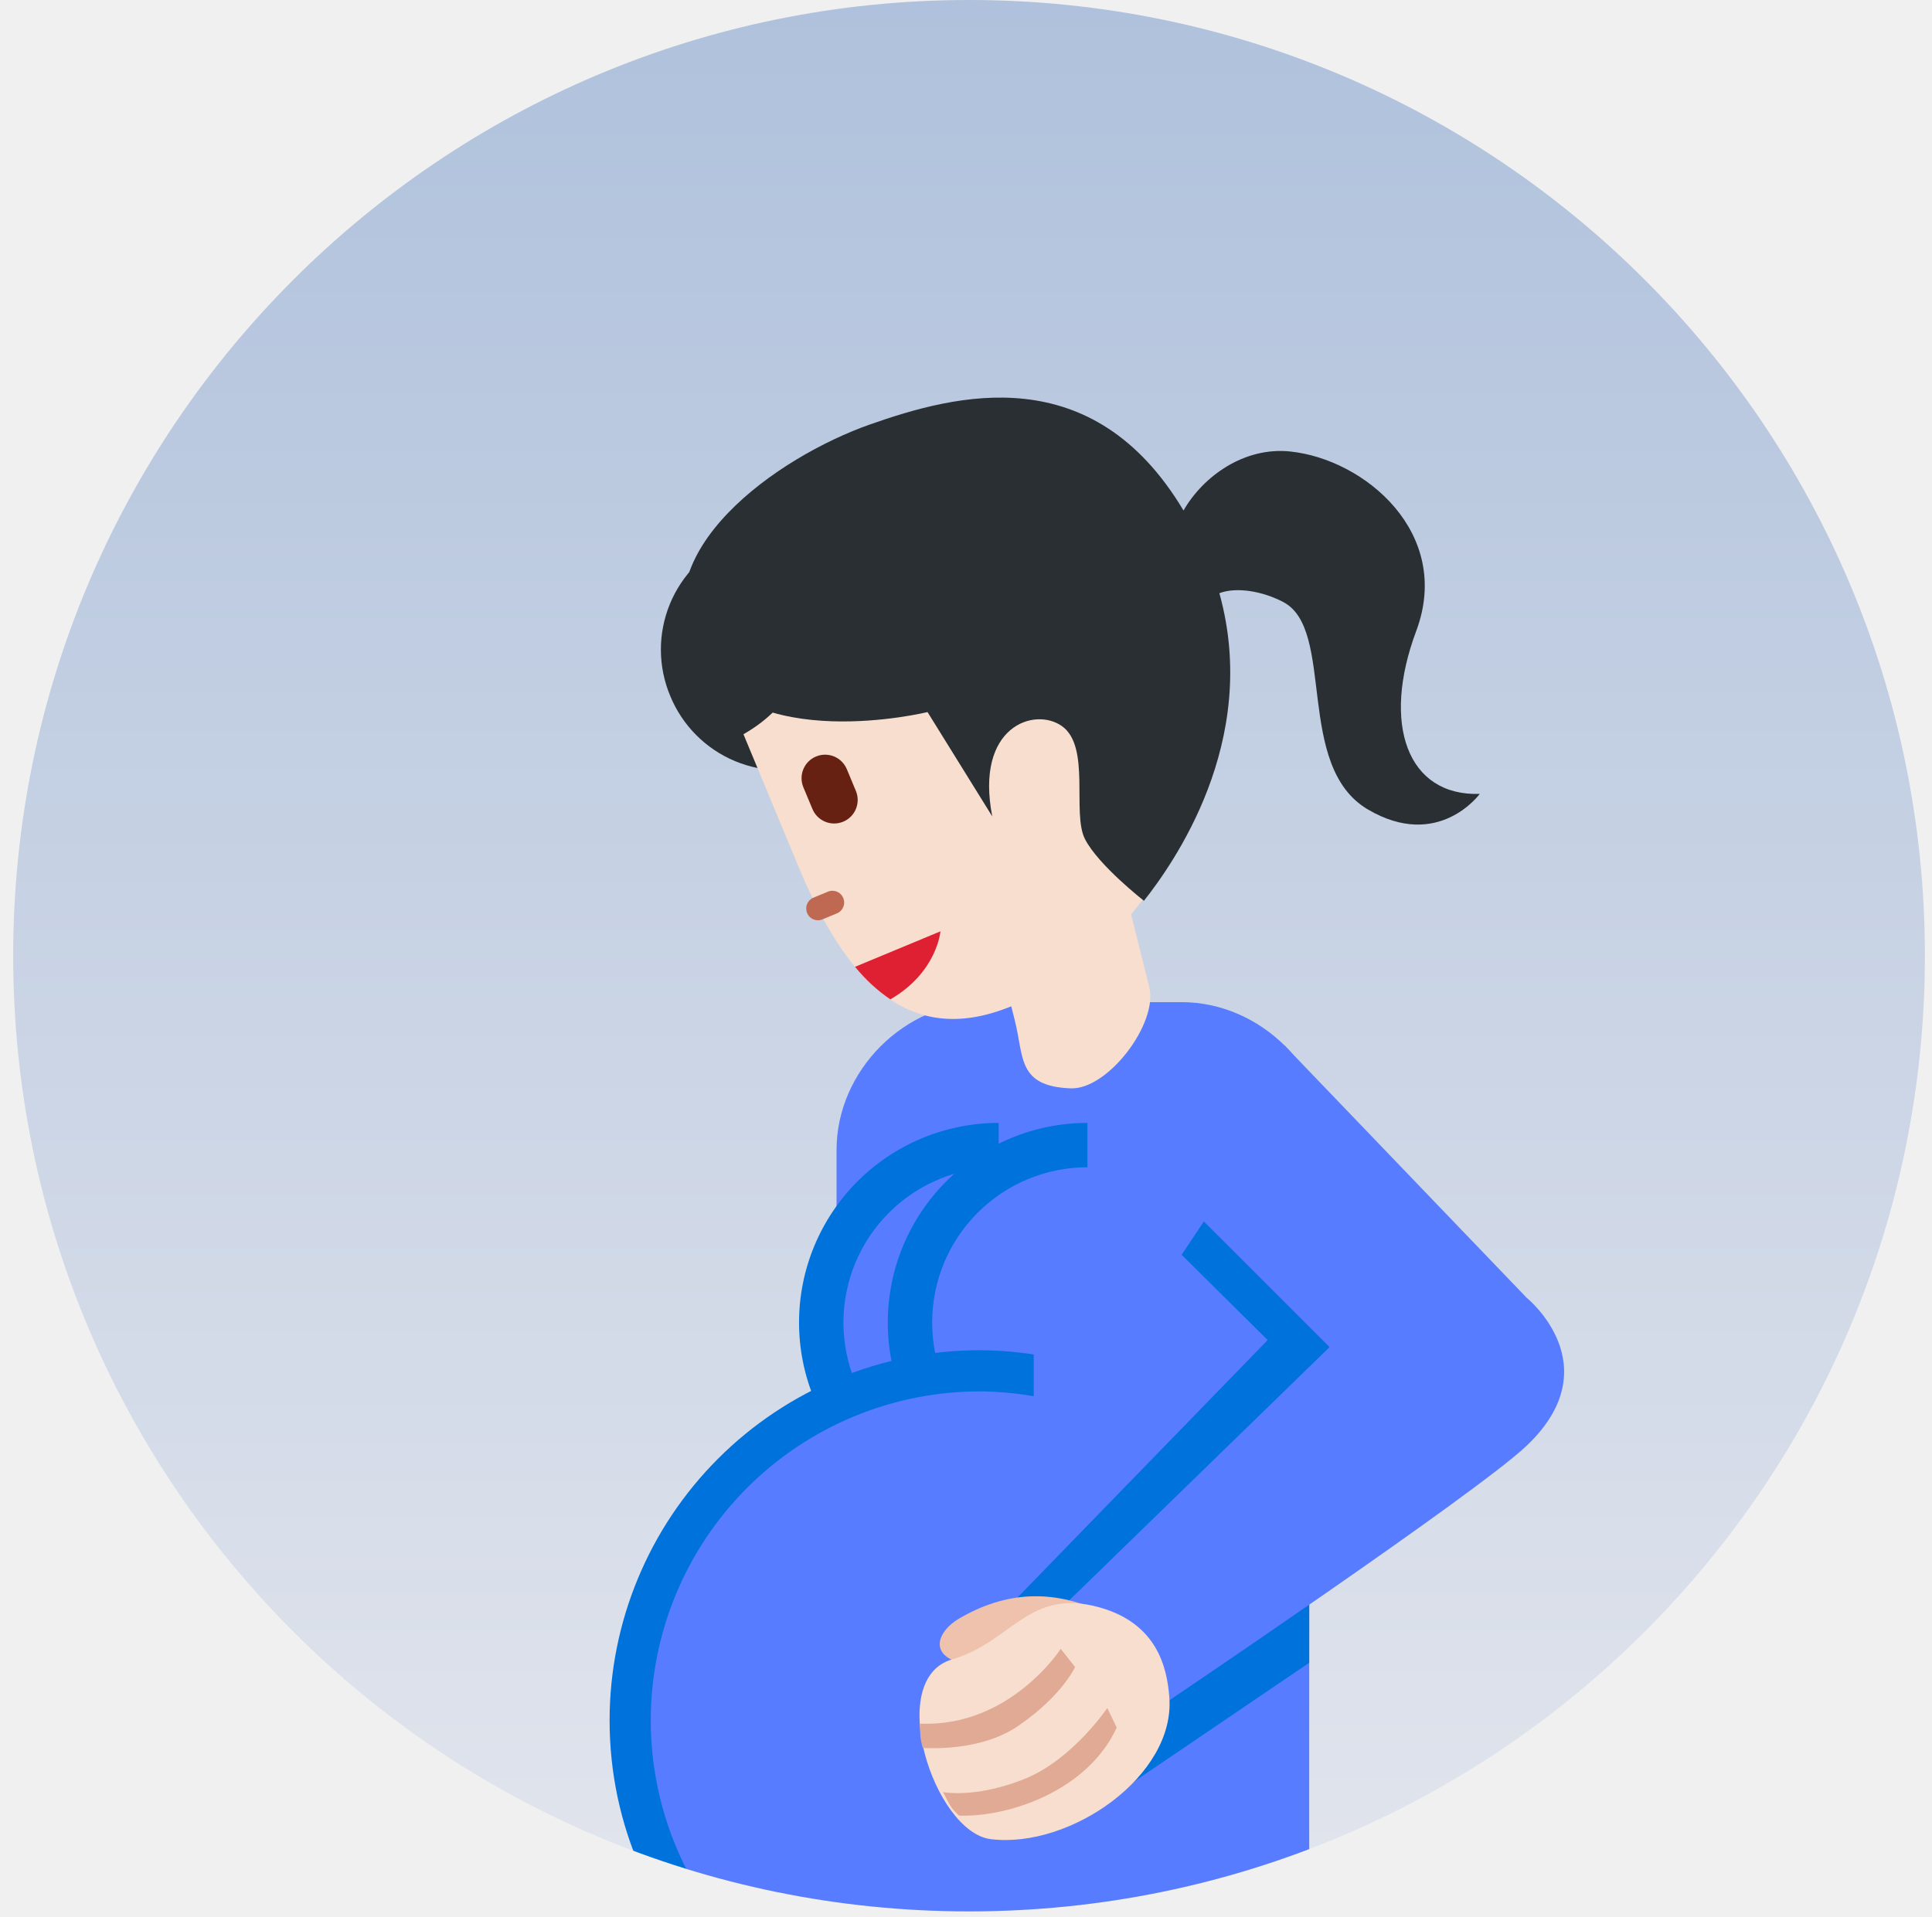
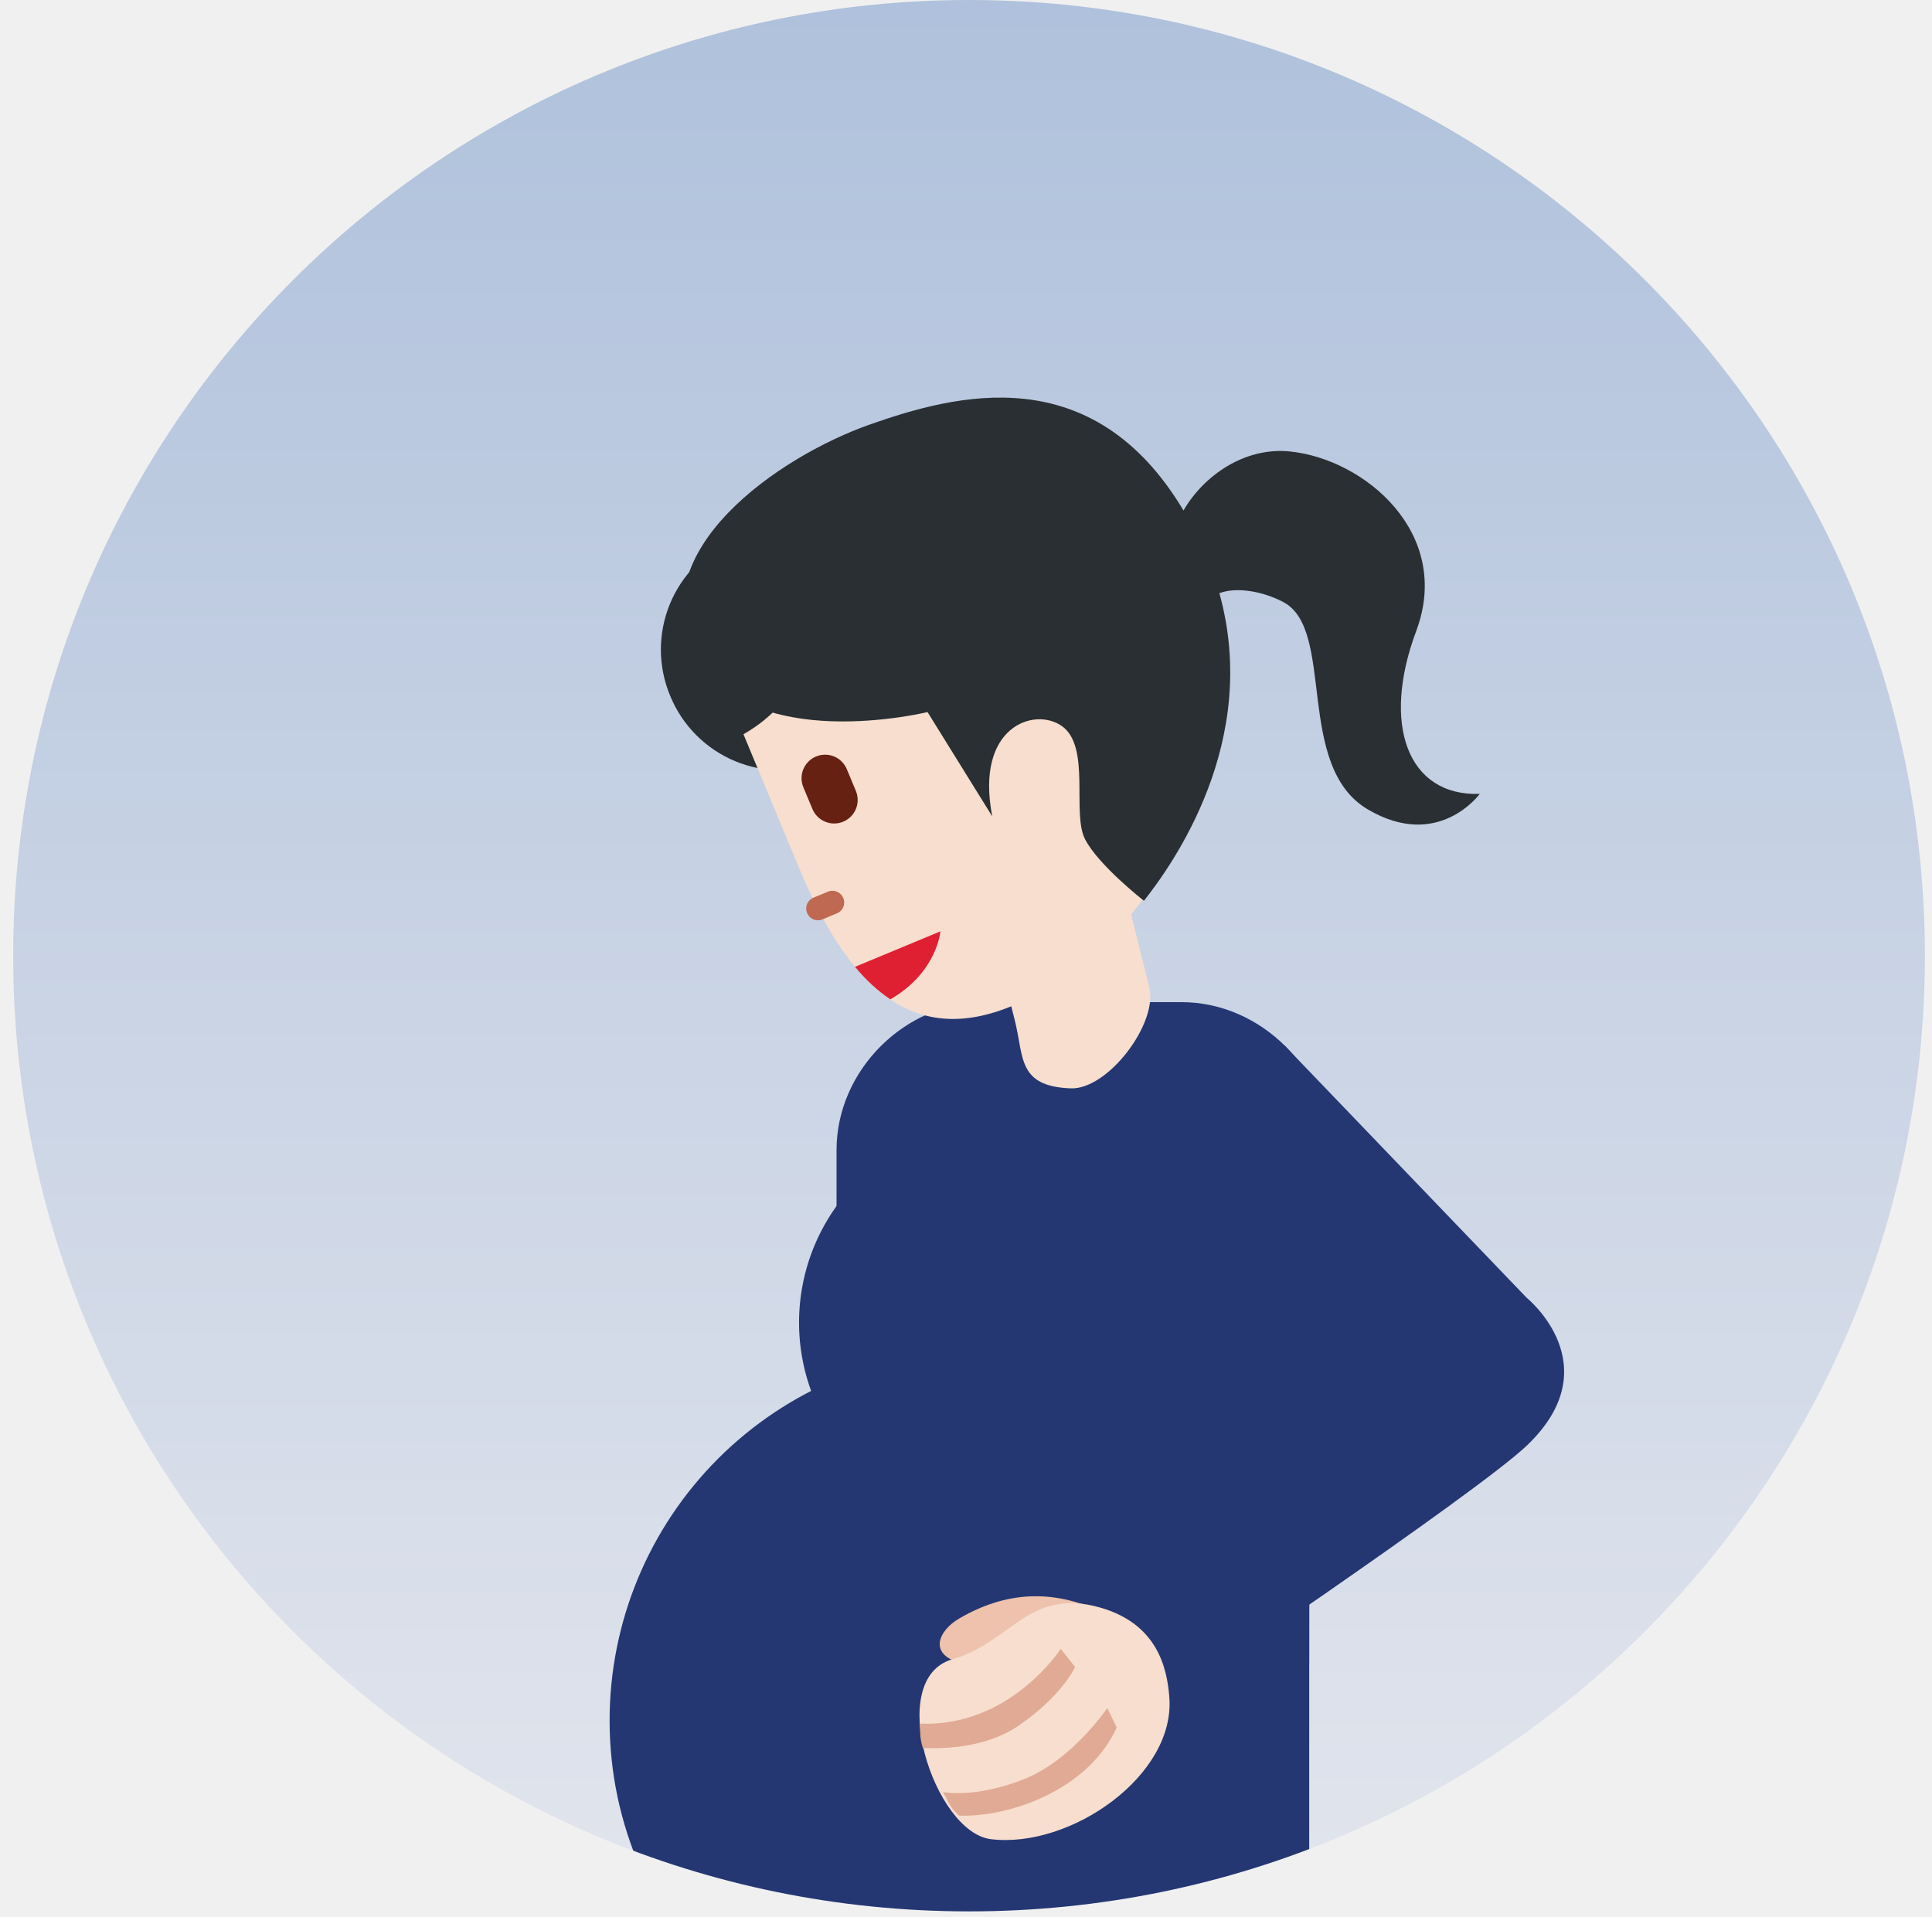
<svg xmlns="http://www.w3.org/2000/svg" width="127" height="126" viewBox="0 0 127 126" fill="none">
-   <circle cx="63.7" cy="62.833" r="62.833" fill="url(#paint0_linear_4741_2340)" />
-   <mask id="mask0_4741_2340" style="mask-type:alpha" maskUnits="userSpaceOnUse" x="0" y="0" width="127" height="126">
-     <circle cx="63.7" cy="62.833" r="62.833" fill="url(#paint1_linear_4741_2340)" />
-   </mask>
-   <g mask="url(#mask0_4741_2340)">
-     <path d="M77.671 65.887H64.711C59.481 65.887 54.99 70.381 54.99 75.607V130.695H86.062V104.576L87.394 99.466V75.607C87.394 70.378 82.9 65.887 77.671 65.887Z" fill="#577CFF" />
-     <path d="M65.649 73.826C62.169 73.826 58.831 75.209 56.369 77.67C53.908 80.131 52.525 83.469 52.525 86.95C52.525 90.431 53.908 93.769 56.369 96.23C58.831 98.691 62.169 100.074 65.649 100.074V73.826Z" fill="#0072DB" />
-     <path d="M65.651 76.742C62.944 76.742 60.347 77.818 58.433 79.732C56.519 81.646 55.443 84.242 55.443 86.95C55.443 89.657 56.519 92.253 58.433 94.167C60.347 96.082 62.944 97.157 65.651 97.157V76.742Z" fill="#577CFF" />
-     <path d="M71.483 73.826C68.002 73.826 64.664 75.209 62.203 77.67C59.742 80.131 58.359 83.469 58.359 86.95C58.359 90.431 59.742 93.769 62.203 96.23C64.664 98.691 68.002 100.074 71.483 100.074V73.826Z" fill="#0072DB" />
-     <path d="M71.483 76.742C68.776 76.742 66.179 77.818 64.265 79.732C62.351 81.646 61.275 84.242 61.275 86.95C61.275 89.657 62.351 92.253 64.265 94.167C66.179 96.082 68.776 97.157 71.483 97.157V76.742Z" fill="#577CFF" />
-     <path d="M47.608 130.695H68.472V89.136C67.132 88.902 65.775 88.78 64.415 88.772C57.959 88.772 51.767 91.336 47.202 95.901C42.637 100.467 40.072 106.658 40.072 113.115C40.072 120.032 42.971 126.262 47.608 130.695Z" fill="#0072DB" />
-     <path d="M67.952 78.699V91.796C66.783 91.593 65.6 91.486 64.414 91.478C61.573 91.478 58.759 92.037 56.134 93.124C53.508 94.212 51.123 95.805 49.114 97.815C47.105 99.824 45.511 102.209 44.424 104.835C43.336 107.46 42.777 110.274 42.777 113.115C42.778 116.555 43.599 119.945 45.175 123.002C46.75 126.06 49.032 128.698 51.833 130.695H83.027V70.422L67.952 78.699Z" fill="#577CFF" />
-     <path d="M84.427 72.367L98.571 87.282L86.066 100.438L86.06 109.321L74.569 117.119L66.867 105.048L83.33 88.104L77.675 82.496L84.427 72.367Z" fill="#0072DB" />
-     <path d="M84.423 68.721L100.359 85.327C100.359 85.327 105.891 89.783 100.359 95.047C97.037 98.206 76.222 112.225 76.222 112.225L69.742 105.744L87.398 88.567L77.675 78.846L84.423 68.721Z" fill="#577CFF" />
-     <path d="M72.447 105.996C69.169 104.436 66.06 104.651 63.054 106.41C61.616 107.253 61.03 108.828 63.231 109.35C65.442 109.866 72.447 105.996 72.447 105.996Z" fill="#EEC2AD" />
-     <path d="M76.866 111.589C77.271 116.737 70.374 121.546 65.142 120.919C61.403 120.47 58.148 110.396 62.584 109.098C66.539 107.944 67.633 104.351 72.325 105.692C76.052 106.76 76.717 109.612 76.866 111.589Z" fill="#F7DECE" />
-     <path d="M73.406 113.58L72.788 112.294C72.788 112.294 70.539 115.639 67.413 116.931C65.042 117.899 63.044 117.995 61.997 117.823C62.446 118.678 62.455 118.824 63.044 119.369C66.302 119.483 71.507 117.736 73.406 113.58ZM66.94 113.466C69.827 111.489 70.67 109.599 70.67 109.599L69.728 108.406C69.728 108.406 66.389 113.586 60.463 113.32C60.507 114.044 60.448 114.184 60.661 114.924C61.457 114.951 64.595 115.07 66.94 113.466Z" fill="#E0AA94" />
-     <path d="M58.573 39.729C58.975 40.684 59.184 41.708 59.189 42.744C59.195 43.78 58.996 44.806 58.604 45.765C58.212 46.724 57.636 47.596 56.907 48.332C56.178 49.068 55.311 49.653 54.356 50.053C53.398 50.448 52.372 50.65 51.336 50.648C50.3 50.646 49.274 50.439 48.318 50.041C47.361 49.642 46.493 49.059 45.762 48.324C45.031 47.59 44.452 46.718 44.059 45.76C43.657 44.805 43.448 43.78 43.443 42.744C43.439 41.709 43.638 40.682 44.03 39.723C44.422 38.764 45 37.892 45.729 37.156C46.459 36.421 47.326 35.836 48.281 35.436C49.239 35.042 50.265 34.84 51.301 34.842C52.336 34.844 53.361 35.05 54.317 35.449C55.273 35.848 56.141 36.431 56.871 37.166C57.602 37.9 58.18 38.771 58.573 39.729Z" fill="#292F33" />
-     <path d="M74.352 60.114C77.86 55.929 79.954 50.58 78.155 46.258L75.18 39.092C59.099 45.147 52.482 36.838 52.482 36.838C52.482 36.838 55.631 44.415 48.871 48.273L52.467 56.929C55.407 63.998 59.414 69.061 66.475 66.159L66.714 67.11C67.314 69.493 66.874 71.421 70.382 71.555C72.835 71.648 76.148 67.268 75.547 64.885L74.352 60.114Z" fill="#F7DECE" />
-     <path d="M93.095 41.487C95.498 35.065 89.715 30.183 84.792 29.681C81.805 29.378 79.111 31.282 77.798 33.563C71.817 23.548 62.869 25.907 57.176 27.911C51.145 30.034 42.174 36.278 45.694 42.989C49.215 49.702 60.971 46.815 60.971 46.815L65.226 53.674C64.076 47.771 67.996 46.453 69.807 47.739C71.715 49.096 70.449 53.444 71.318 55.159C72.187 56.873 75.197 59.224 75.197 59.224C77.046 56.873 82.882 48.789 80.155 38.999C81.283 38.576 82.978 38.862 84.346 39.576C87.822 41.382 85.083 50.376 89.919 53.219C94.553 55.946 97.271 52.196 97.271 52.196C92.523 52.353 90.799 47.626 93.095 41.487Z" fill="#292F33" />
-     <path d="M54.982 60.064L54.084 60.437C53.989 60.479 53.888 60.502 53.785 60.504C53.682 60.506 53.579 60.487 53.484 60.449C53.388 60.411 53.301 60.355 53.227 60.282C53.154 60.21 53.095 60.124 53.056 60.029C53.016 59.934 52.996 59.831 52.996 59.728C52.996 59.625 53.017 59.523 53.058 59.429C53.098 59.334 53.157 59.248 53.231 59.176C53.305 59.105 53.393 59.048 53.489 59.011L54.39 58.638C54.484 58.593 54.587 58.569 54.691 58.565C54.796 58.561 54.9 58.579 54.997 58.617C55.094 58.654 55.183 58.711 55.258 58.784C55.333 58.857 55.392 58.944 55.432 59.041C55.472 59.137 55.492 59.241 55.491 59.345C55.49 59.45 55.468 59.553 55.425 59.648C55.383 59.744 55.322 59.83 55.246 59.901C55.17 59.973 55.08 60.028 54.982 60.064Z" fill="#BF6952" />
-     <path d="M55.424 54.024C55.045 54.181 54.621 54.181 54.242 54.024C53.864 53.868 53.563 53.568 53.406 53.19L52.808 51.758C52.65 51.379 52.65 50.953 52.807 50.574C52.963 50.194 53.264 49.893 53.643 49.736C54.022 49.578 54.448 49.578 54.828 49.734C55.207 49.891 55.508 50.192 55.666 50.571L56.261 52C56.339 52.188 56.38 52.389 56.38 52.593C56.38 52.796 56.34 52.998 56.263 53.186C56.185 53.374 56.071 53.545 55.927 53.689C55.783 53.833 55.612 53.947 55.424 54.024Z" fill="#662113" />
-     <path d="M56.205 63.566C56.914 64.426 57.69 65.143 58.526 65.703C61.603 63.927 61.819 61.232 61.819 61.232L56.351 63.504L56.205 63.566Z" fill="#DF1F32" />
+   <g clip-path="url(#clip0_2_17)">
+     <path d="M63.7 125.665C98.401 125.665 126.532 97.534 126.532 62.833C126.532 28.131 98.401 0 63.7 0C28.998 0 0.867 28.131 0.867 62.833C0.867 97.534 28.998 125.665 63.7 125.665Z" fill="url(#paint0_linear_2_17)" />
+     <mask id="mask0_2_17" style="mask-type:alpha" maskUnits="userSpaceOnUse" x="0" y="0" width="127" height="126">
+       <path d="M63.7 125.665C98.401 125.665 126.532 97.534 126.532 62.833C126.532 28.131 98.401 0 63.7 0C28.998 0 0.867 28.131 0.867 62.833C0.867 97.534 28.998 125.665 63.7 125.665Z" fill="url(#paint1_linear_2_17)" />
+     </mask>
+     <g mask="url(#mask0_2_17)">
+       <path d="M77.671 65.887H64.711C59.481 65.887 54.99 70.381 54.99 75.607V130.695H86.062V104.576L87.394 99.466V75.607C87.394 70.378 82.9 65.887 77.671 65.887Z" fill="#243773" />
+       <path d="M65.649 73.826C62.169 73.826 58.831 75.209 56.369 77.67C53.908 80.131 52.525 83.469 52.525 86.95C52.525 90.431 53.908 93.769 56.369 96.23C58.831 98.691 62.169 100.074 65.649 100.074V73.826Z" fill="#243773" />
+       <path d="M65.651 76.742C62.944 76.742 60.347 77.818 58.433 79.732C56.519 81.646 55.443 84.242 55.443 86.95C55.443 89.657 56.519 92.253 58.433 94.167C60.347 96.082 62.944 97.157 65.651 97.157V76.742Z" fill="#243773" />
+       <path d="M71.483 73.826C68.002 73.826 64.664 75.209 62.203 77.67C59.742 80.131 58.359 83.469 58.359 86.95C58.359 90.431 59.742 93.769 62.203 96.23C64.664 98.691 68.002 100.074 71.483 100.074V73.826Z" fill="#243773" />
+       <path d="M71.483 76.742C68.776 76.742 66.179 77.818 64.265 79.732C62.351 81.646 61.275 84.242 61.275 86.95C61.275 89.657 62.351 92.253 64.265 94.167C66.179 96.082 68.776 97.157 71.483 97.157V76.742Z" fill="#243773" />
+       <path d="M47.608 130.695H68.472V89.136C67.132 88.902 65.775 88.78 64.415 88.772C57.959 88.772 51.767 91.336 47.202 95.901C42.637 100.467 40.072 106.658 40.072 113.115C40.072 120.032 42.971 126.262 47.608 130.695Z" fill="#243773" />
+       <path d="M67.952 78.699V91.796C66.783 91.593 65.6 91.486 64.414 91.478C61.573 91.478 58.759 92.037 56.134 93.124C53.508 94.212 51.123 95.805 49.114 97.815C47.105 99.824 45.511 102.209 44.424 104.835C43.336 107.46 42.777 110.274 42.777 113.115C42.778 116.555 43.599 119.945 45.175 123.002C46.75 126.06 49.032 128.698 51.833 130.695H83.027V70.422L67.952 78.699Z" fill="#243773" />
+       <path d="M84.427 72.367L98.571 87.282L86.066 100.438L86.06 109.321L74.569 117.119L66.867 105.048L83.33 88.104L77.675 82.496L84.427 72.367Z" fill="#243773" />
+       <path d="M84.423 68.721L100.359 85.327C100.359 85.327 105.891 89.783 100.359 95.047C97.037 98.206 76.222 112.225 76.222 112.225L69.742 105.744L87.398 88.567L77.675 78.846L84.423 68.721Z" fill="#243773" />
+       <path d="M72.447 105.996C69.169 104.436 66.06 104.651 63.054 106.41C61.616 107.253 61.03 108.828 63.231 109.35C65.442 109.866 72.447 105.996 72.447 105.996Z" fill="#EEC2AD" />
+       <path d="M76.866 111.589C77.271 116.737 70.374 121.546 65.142 120.919C61.403 120.47 58.148 110.396 62.584 109.098C66.539 107.944 67.633 104.351 72.325 105.692C76.052 106.76 76.717 109.612 76.866 111.589Z" fill="#F7DECE" />
+       <path d="M73.406 113.58L72.788 112.294C72.788 112.294 70.539 115.639 67.413 116.931C65.042 117.899 63.044 117.995 61.997 117.823C62.446 118.678 62.455 118.824 63.044 119.369C66.302 119.483 71.507 117.736 73.406 113.58ZM66.94 113.466C69.827 111.489 70.67 109.599 70.67 109.599L69.728 108.406C69.728 108.406 66.389 113.586 60.463 113.32C60.507 114.044 60.448 114.184 60.661 114.924C61.457 114.951 64.595 115.07 66.94 113.466Z" fill="#E0AA94" />
+       <path d="M58.573 39.729C58.975 40.684 59.184 41.708 59.189 42.744C59.195 43.78 58.996 44.806 58.604 45.765C58.212 46.724 57.636 47.596 56.907 48.332C56.178 49.068 55.311 49.653 54.356 50.053C53.398 50.448 52.372 50.65 51.336 50.648C50.3 50.646 49.274 50.439 48.318 50.041C47.361 49.642 46.493 49.059 45.762 48.324C45.031 47.59 44.452 46.718 44.059 45.76C43.657 44.805 43.448 43.78 43.443 42.744C43.439 41.709 43.638 40.682 44.03 39.723C44.422 38.764 45 37.892 45.729 37.156C46.459 36.421 47.326 35.836 48.281 35.436C49.239 35.042 50.265 34.84 51.301 34.842C52.336 34.844 53.361 35.05 54.317 35.449C55.273 35.848 56.141 36.431 56.871 37.166C57.602 37.9 58.18 38.771 58.573 39.729Z" fill="#292F33" />
+       <path d="M74.352 60.114C77.86 55.929 79.954 50.58 78.155 46.258L75.18 39.092C59.099 45.147 52.482 36.838 52.482 36.838C52.482 36.838 55.631 44.415 48.871 48.273L52.467 56.929C55.407 63.998 59.414 69.061 66.475 66.159L66.714 67.11C67.314 69.493 66.874 71.421 70.382 71.555C72.835 71.648 76.148 67.268 75.547 64.885L74.352 60.114Z" fill="#F7DECE" />
+       <path d="M93.095 41.487C95.498 35.065 89.715 30.183 84.792 29.681C81.805 29.378 79.111 31.282 77.798 33.563C71.817 23.548 62.869 25.907 57.176 27.911C51.145 30.034 42.174 36.278 45.694 42.989C49.215 49.702 60.971 46.815 60.971 46.815L65.226 53.674C64.076 47.771 67.996 46.453 69.807 47.739C71.715 49.096 70.449 53.444 71.318 55.159C72.187 56.873 75.197 59.224 75.197 59.224C77.046 56.873 82.882 48.789 80.155 38.999C81.283 38.576 82.978 38.862 84.346 39.576C87.822 41.382 85.083 50.376 89.919 53.219C94.553 55.946 97.271 52.196 97.271 52.196C92.523 52.353 90.799 47.626 93.095 41.487Z" fill="#292F33" />
+       <path d="M54.982 60.064L54.084 60.437C53.989 60.479 53.888 60.502 53.785 60.504C53.682 60.506 53.579 60.487 53.484 60.449C53.388 60.411 53.301 60.355 53.227 60.282C53.154 60.21 53.095 60.124 53.056 60.029C53.016 59.934 52.996 59.831 52.996 59.728C52.996 59.625 53.017 59.523 53.058 59.429C53.098 59.334 53.157 59.248 53.231 59.176C53.305 59.105 53.393 59.048 53.489 59.011L54.39 58.638C54.484 58.593 54.587 58.569 54.691 58.565C54.796 58.561 54.9 58.579 54.997 58.617C55.094 58.654 55.183 58.711 55.258 58.784C55.333 58.857 55.392 58.944 55.432 59.041C55.472 59.137 55.492 59.241 55.491 59.345C55.49 59.45 55.468 59.553 55.425 59.648C55.383 59.744 55.322 59.83 55.246 59.901C55.17 59.973 55.08 60.028 54.982 60.064Z" fill="#BF6952" />
+       <path d="M55.424 54.024C55.045 54.181 54.621 54.181 54.242 54.024C53.864 53.868 53.563 53.568 53.406 53.19L52.808 51.758C52.65 51.379 52.65 50.953 52.807 50.574C52.963 50.194 53.264 49.893 53.643 49.736C54.022 49.578 54.448 49.578 54.828 49.734C55.207 49.891 55.508 50.192 55.666 50.571L56.261 52C56.339 52.188 56.38 52.389 56.38 52.593C56.38 52.796 56.34 52.998 56.263 53.186C56.185 53.374 56.071 53.545 55.927 53.689C55.783 53.833 55.612 53.947 55.424 54.024Z" fill="#662113" />
+       <path d="M56.205 63.566C56.914 64.426 57.69 65.143 58.526 65.703C61.603 63.927 61.819 61.232 61.819 61.232L56.351 63.504L56.205 63.566Z" fill="#DF1F32" />
+     </g>
  </g>
  <defs>
-     <linearGradient id="paint0_linear_4741_2340" x1="63.7" y1="0" x2="63.7" y2="125.665" gradientUnits="userSpaceOnUse">
+     <linearGradient id="paint0_linear_2_17" x1="63.7" y1="0" x2="63.7" y2="125.665" gradientUnits="userSpaceOnUse">
      <stop stop-color="#AFC1DC" />
      <stop offset="1" stop-color="#E2E5ED" />
    </linearGradient>
-     <linearGradient id="paint1_linear_4741_2340" x1="63.7" y1="0" x2="63.7" y2="125.665" gradientUnits="userSpaceOnUse">
+     <linearGradient id="paint1_linear_2_17" x1="63.7" y1="0" x2="63.7" y2="125.665" gradientUnits="userSpaceOnUse">
      <stop stop-color="#AFC1DC" />
      <stop offset="1" stop-color="#E2E5ED" />
    </linearGradient>
+     <clipPath id="clip0_2_17">
+       <rect width="127" height="126" fill="white" />
+     </clipPath>
  </defs>
</svg>
